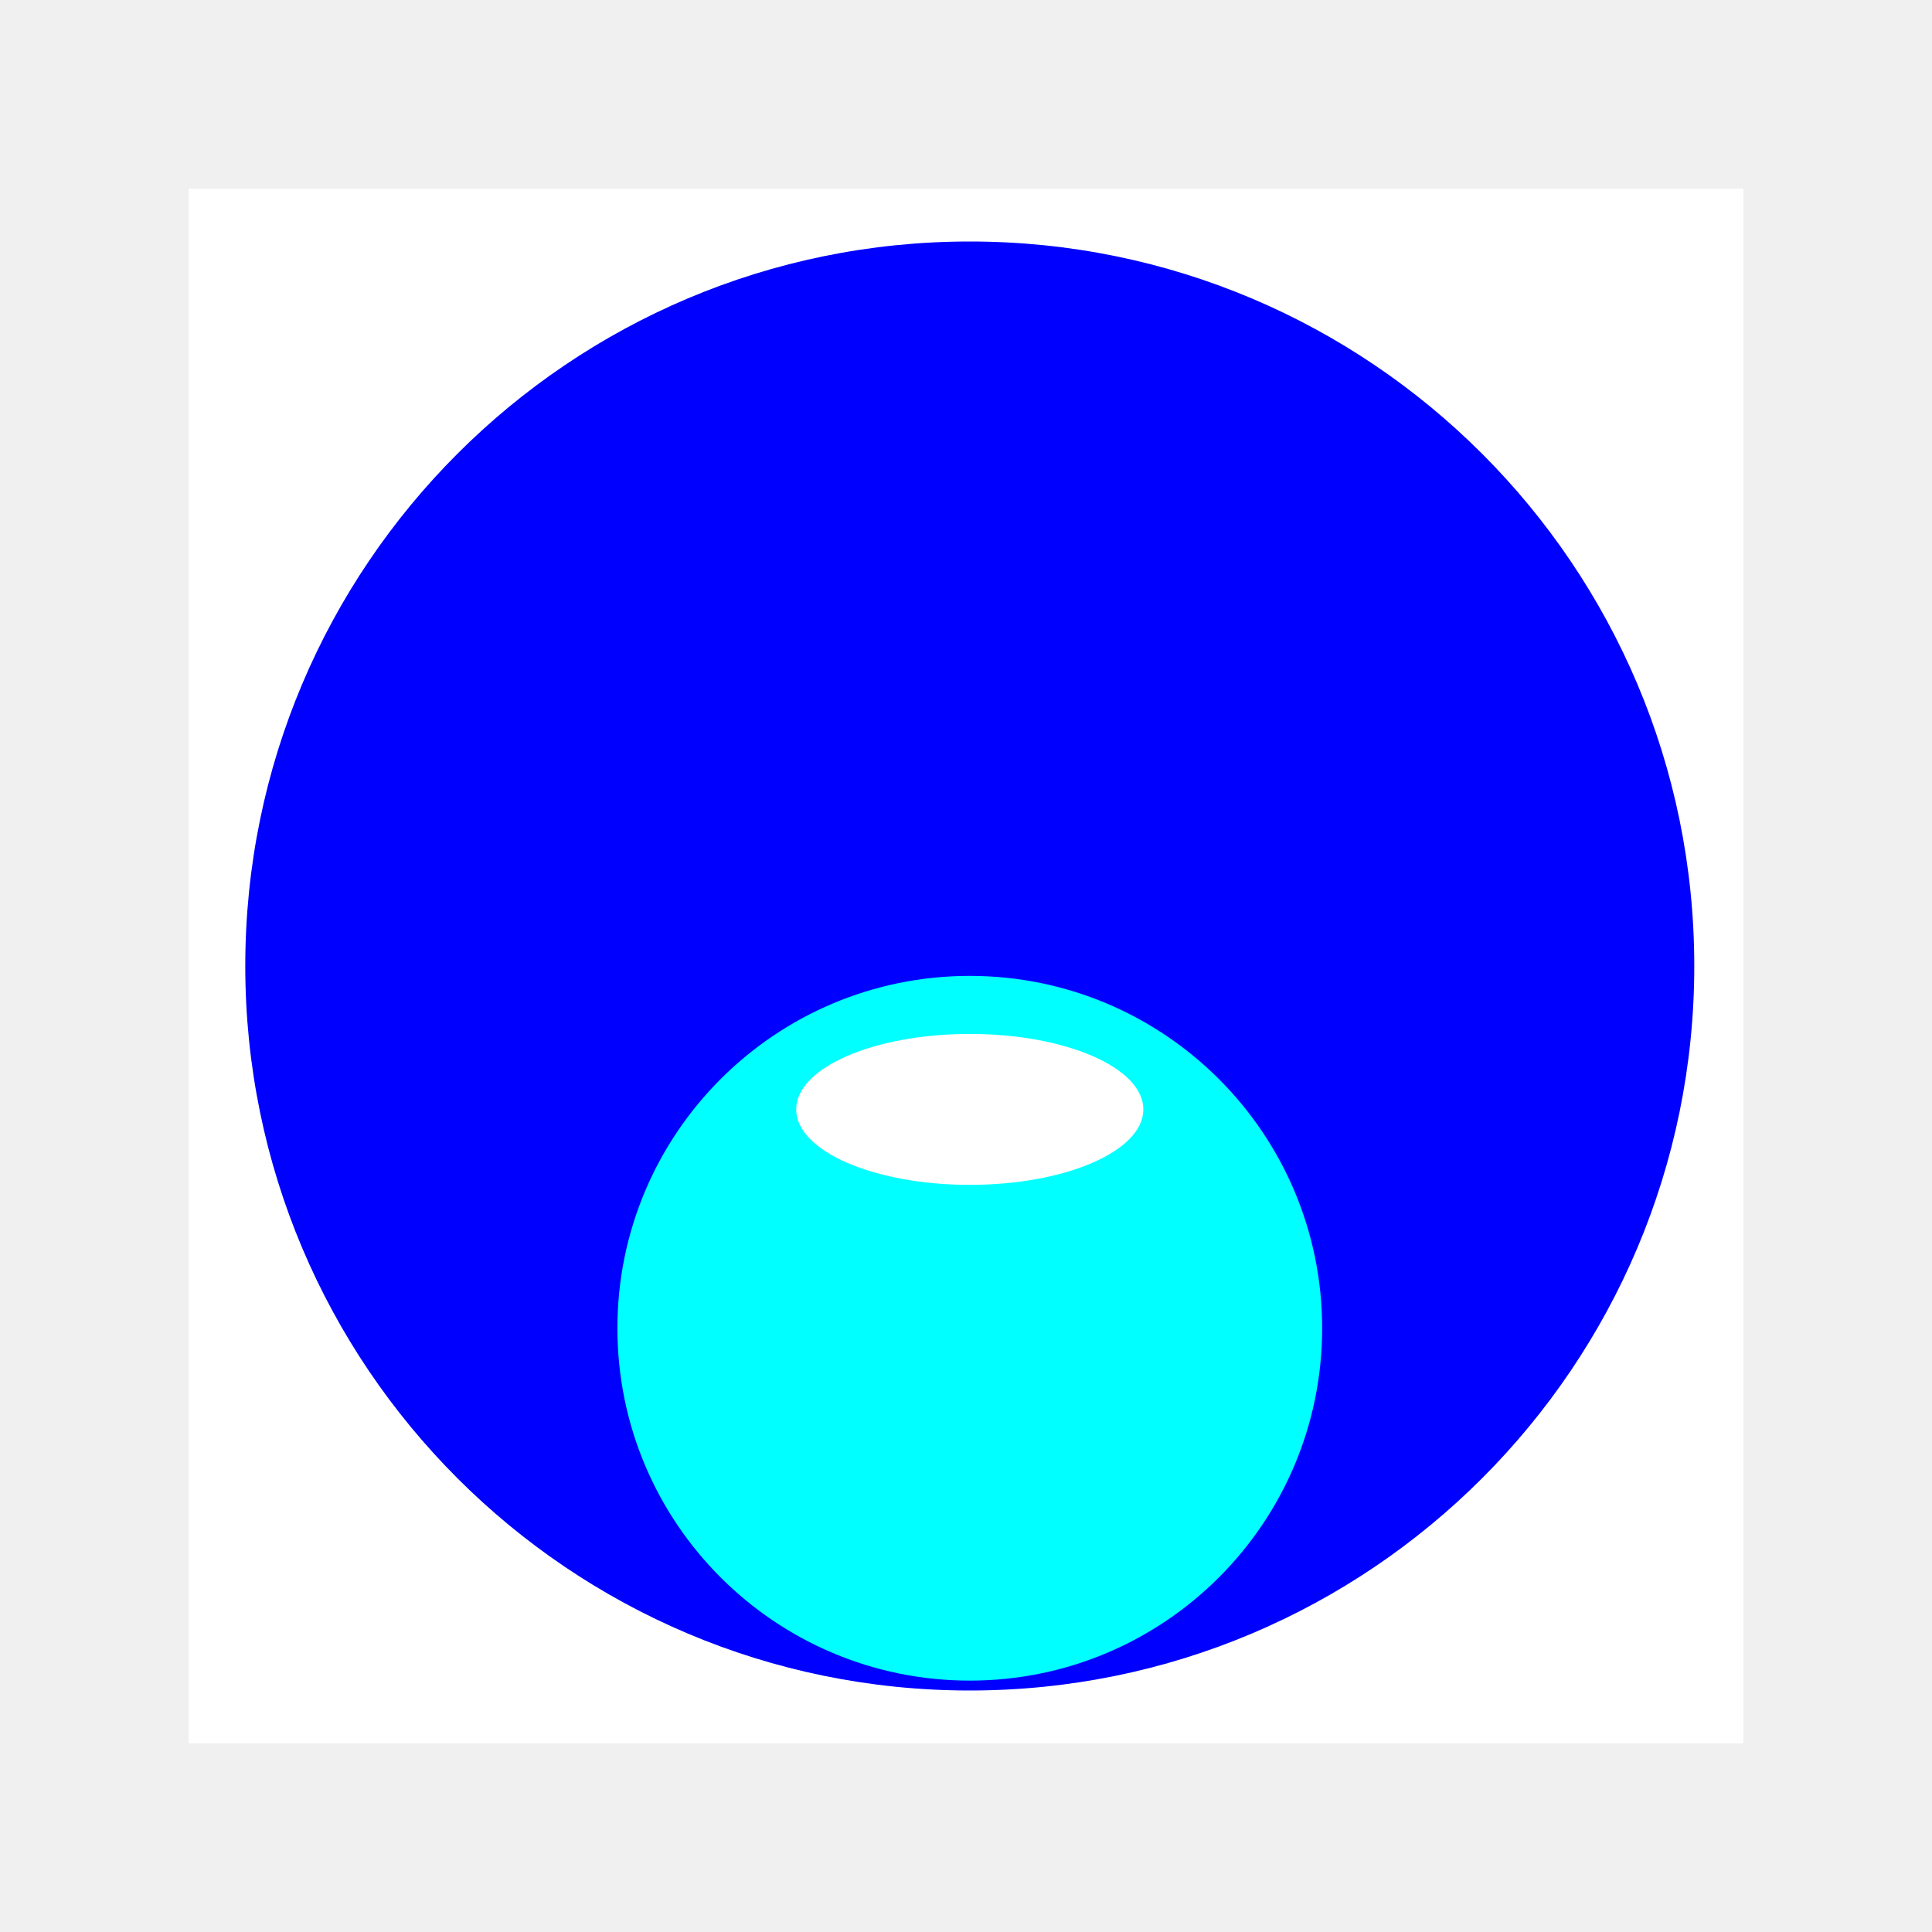
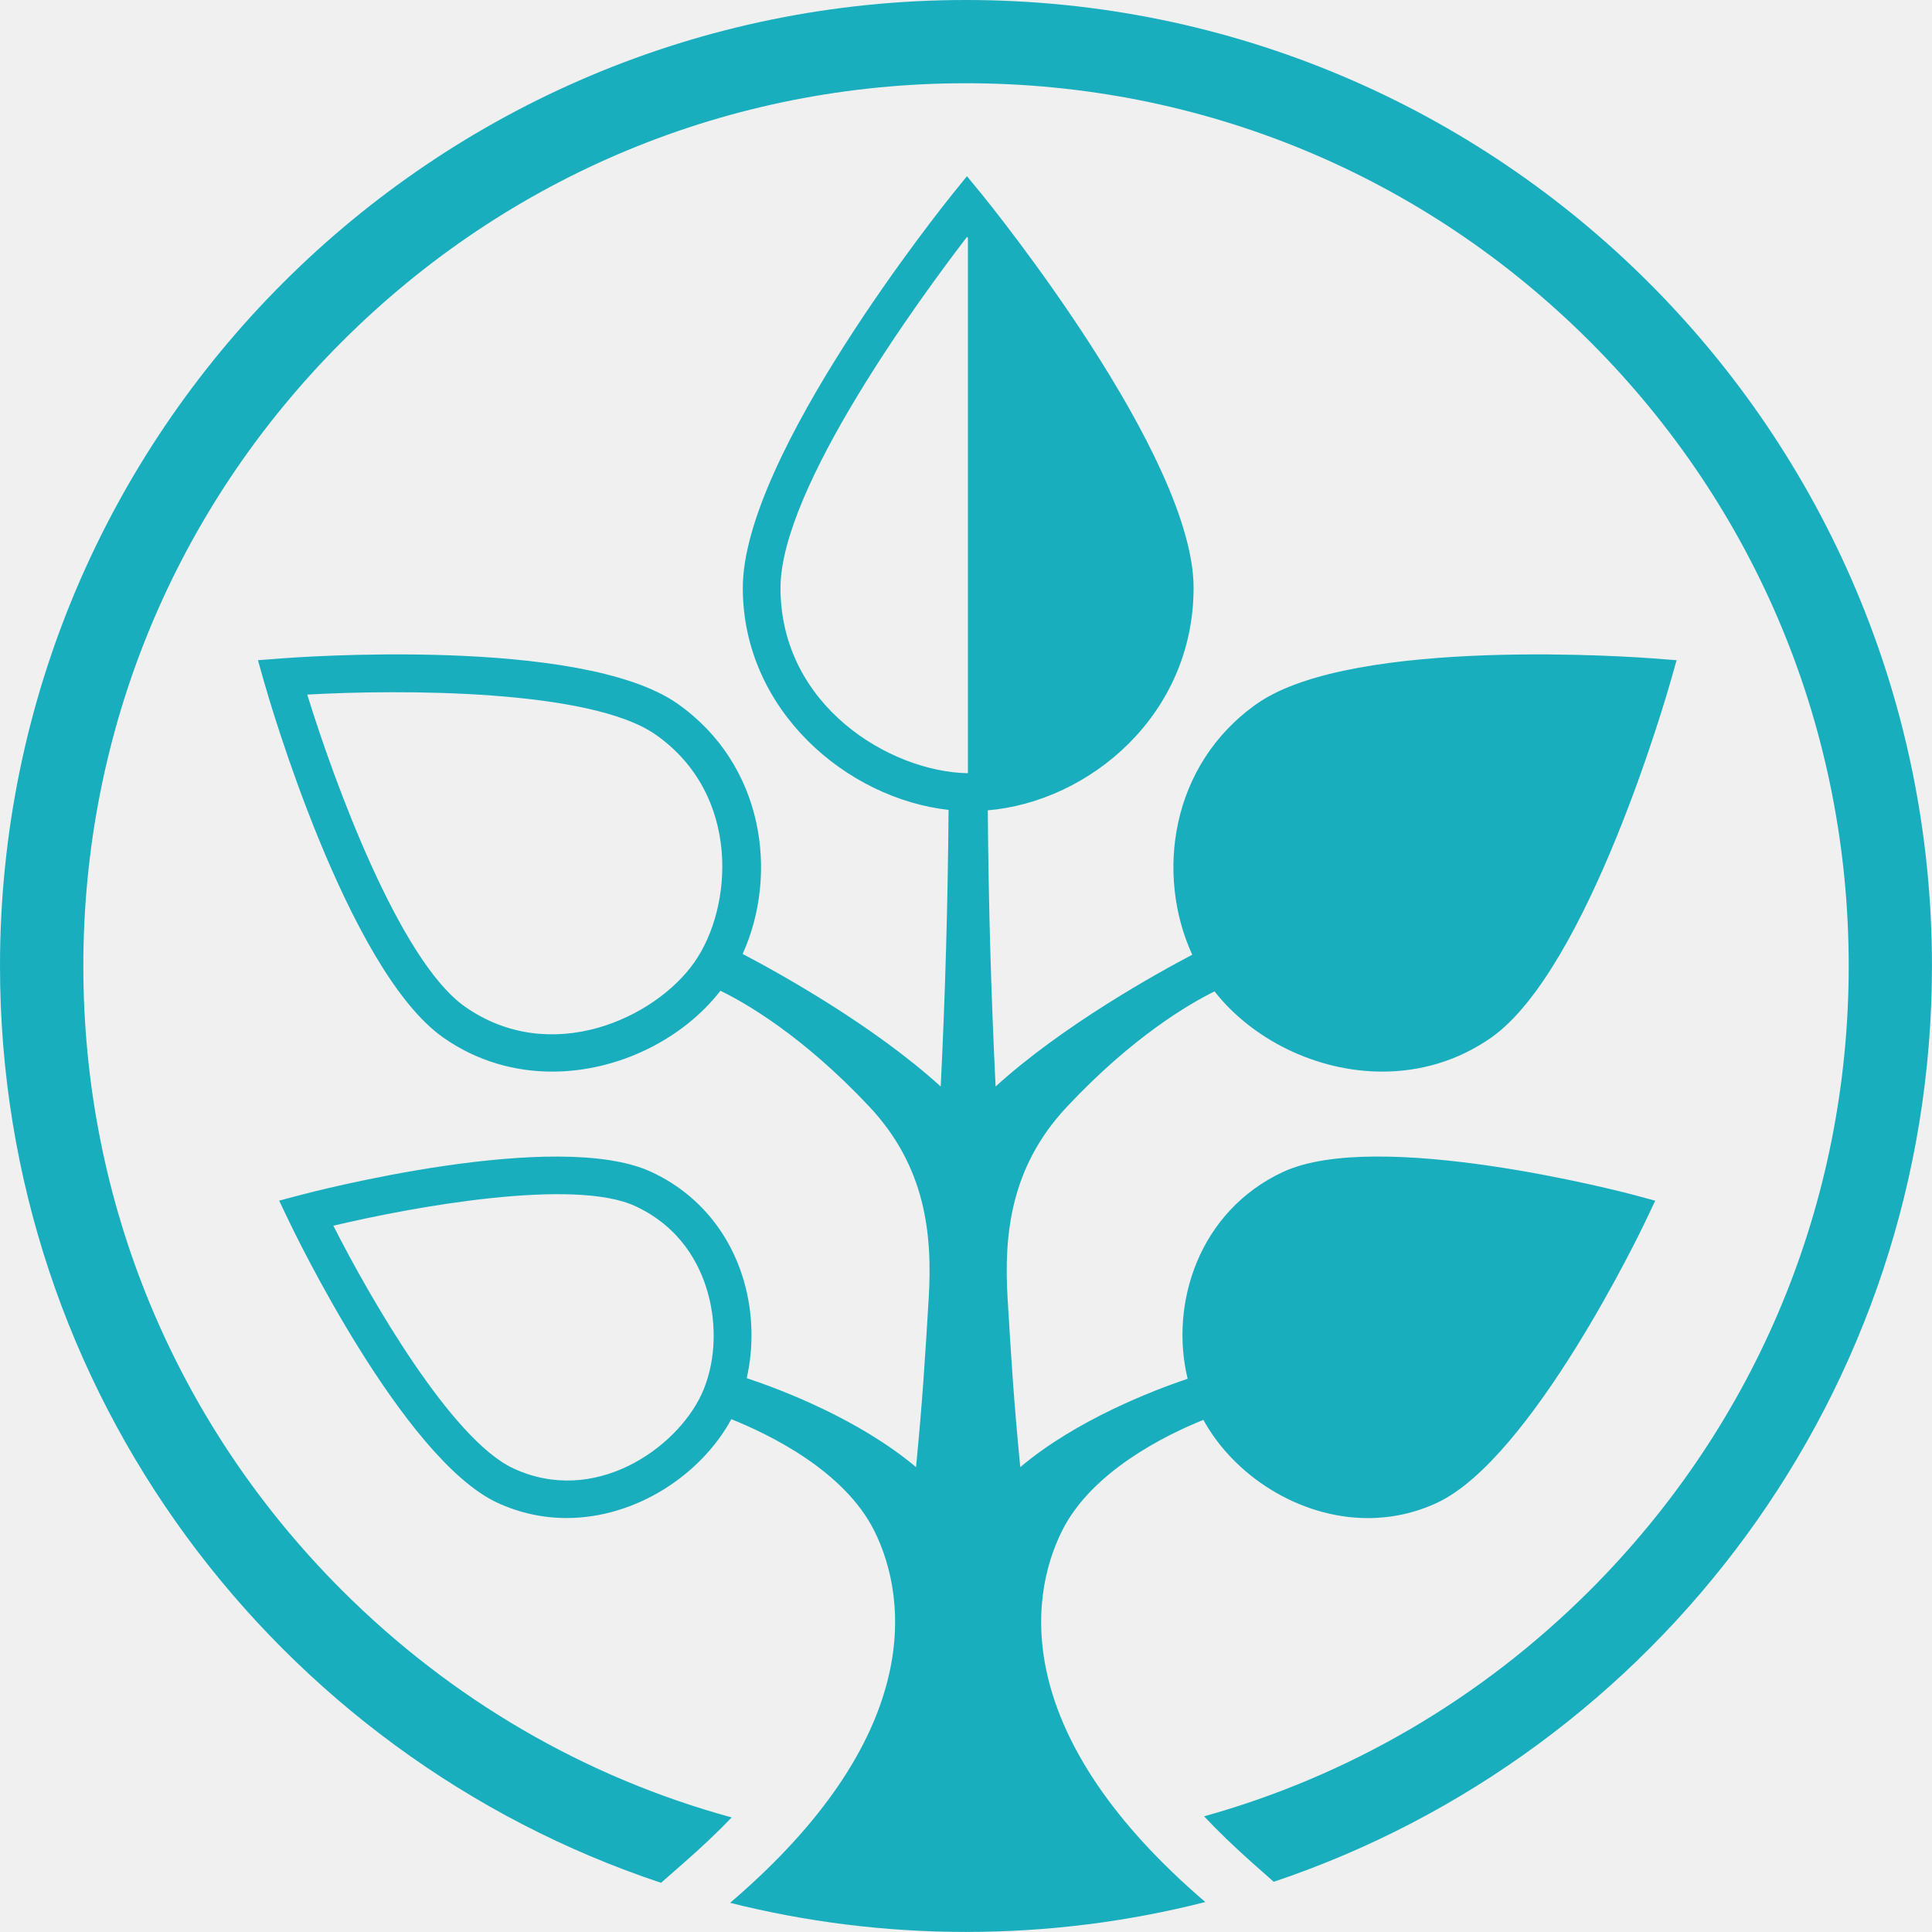
- <svg xmlns="http://www.w3.org/2000/svg" width="256" height="256">
-   <g class="layer">
-     <rect fill="#ffffff" height="206" id="svg_2" stroke="#000000" stroke-width="0" transform="matrix(1 0 0 1 0 0)" width="206" x="25" y="25" />
-     <circle cx="10050000391993284" cy="160" fill="#0000ff" id="svg_3" r="53.57" stroke="#000000" stroke-width="0" />
-     <circle cx="85" cy="287" fill="#0000ff" id="svg_4" stroke="#000000" stroke-width="0" />
-     <circle cx="128.5" cy="128" fill="#0000ff" id="svg_1" r="96" stroke="#000000" stroke-width="0" transform="matrix(1 0 0 1 0 0)" />
-     <circle cx="128.5" cy="176" fill="#00ffff" id="svg_5" r="46.69" stroke="#000000" stroke-width="0" />
-     <ellipse cx="128.5" cy="147" fill="#ffffff" id="svg_7" rx="23" ry="10" stroke="#000000" stroke-width="0" />
-   </g>
+ <svg xmlns="http://www.w3.org/2000/svg" viewBox="179.109 0 85.039 85.039" role="img" aria-label="ecoTech">
+   <path fill="#19aebe" d="m 221.628,0 c -23.480,0 -42.519,19.035 -42.519,42.519 0,18.792 12.191,34.734 29.097,40.355 l 0.988,-0.867 c 0.832,-0.726 1.527,-1.390 2.121,-2.011 -6.429,-1.757 -12.320,-5.164 -17.160,-10.003 -7.339,-7.339 -11.378,-17.093 -11.378,-27.472 0,-10.378 4.039,-20.136 11.378,-27.476 C 201.496,7.707 211.25,3.664 221.628,3.664 c 10.378,0 20.136,4.042 27.472,11.378 7.339,7.339 11.382,17.097 11.382,27.476 0,10.378 -4.042,20.132 -11.382,27.472 -4.796,4.796 -10.628,8.183 -16.992,9.957 0.601,0.640 1.308,1.324 2.152,2.074 l 0.914,0.808 c 16.839,-5.656 28.972,-21.566 28.972,-40.312 C 264.148,19.035 245.113,0 221.628,0" />
+   <path fill="#19aebe" d="m 225.859,67.375 c 1.296,-2.593 4.507,-4.187 6.218,-4.878 1.339,2.445 4.207,4.324 7.242,4.324 1.011,0 2.046,-0.210 3.046,-0.675 4.156,-1.941 8.968,-11.964 9.171,-12.390 l 0.429,-0.906 L 251,52.589 c -0.460,-0.121 -11.261,-2.945 -15.421,-1.003 -3.687,1.718 -5,5.781 -4.195,9.101 -1.570,0.531 -4.910,1.820 -7.367,3.890 -0.285,-2.929 -0.394,-4.718 -0.558,-7.437 -0.167,-2.824 0.136,-5.789 2.617,-8.429 2.882,-3.074 5.375,-4.523 6.492,-5.074 1.648,2.105 4.480,3.531 7.386,3.531 1.636,0 3.300,-0.453 4.785,-1.492 4.265,-2.984 7.742,-15.125 7.890,-15.640 l 0.277,-0.976 -1.015,-0.078 c -0.535,-0.042 -13.183,-0.996 -17.449,1.988 -3.828,2.683 -4.472,7.535 -2.855,11.054 -1.601,0.839 -5.714,3.125 -8.656,5.800 -0.195,-4 -0.312,-7.980 -0.343,-12.156 4.507,-0.390 9.058,-4.226 9.058,-9.792 0,-5.828 -8.945,-16.859 -9.324,-17.328 l -0.652,-0.792 -0.644,0.796 c -0.375,0.468 -9.222,11.496 -9.222,17.324 0,5.402 4.593,9.277 9.058,9.773 -0.035,4.183 -0.148,8.167 -0.347,12.175 -2.984,-2.714 -7.167,-5.023 -8.718,-5.835 1.593,-3.515 0.941,-8.343 -2.871,-11.019 -4.269,-2.984 -16.914,-2.031 -17.453,-1.988 l -1.011,0.078 0.277,0.976 c 0.144,0.515 3.625,12.656 7.890,15.640 1.484,1.039 3.144,1.492 4.785,1.492 2.917,0 5.761,-1.437 7.406,-3.558 1.089,0.527 3.621,1.976 6.554,5.101 2.476,2.640 2.781,5.605 2.613,8.429 -0.164,2.718 -0.273,4.507 -0.558,7.437 -2.5,-2.105 -5.917,-3.406 -7.453,-3.917 0.312,-1.355 0.281,-2.855 -0.113,-4.238 -0.621,-2.183 -2.070,-3.902 -4.078,-4.835 -4.156,-1.941 -14.960,0.882 -15.417,1.003 l -0.972,0.257 0.433,0.906 c 0.203,0.425 5.011,10.449 9.167,12.390 1.003,0.464 2.035,0.675 3.050,0.675 3.046,0 5.917,-1.894 7.253,-4.351 1.695,0.679 4.972,2.277 6.289,4.906 1.546,3.097 2.105,9.164 -6.343,16.382 3.324,0.835 6.804,1.281 10.386,1.281 3.636,0 7.164,-0.457 10.531,-1.316 C 223.753,76.519 224.312,70.468 225.859,67.375 M 209.679,42.347 c -1.734,2.480 -6.332,4.605 -10.101,1.964 -2.867,-2.007 -5.746,-9.847 -6.945,-13.738 4.082,-0.230 12.464,-0.246 15.332,1.761 3.769,2.640 3.406,7.597 1.714,10.011 m -7.980,22.285 c -2.710,-1.265 -6.289,-7.464 -7.917,-10.679 3.515,-0.835 10.585,-2.121 13.296,-0.859 2.003,0.933 2.835,2.574 3.179,3.785 0.433,1.519 0.332,3.203 -0.273,4.503 -1.117,2.386 -4.707,4.917 -8.285,3.25 M 213.464,25.875 c 0,-4.394 6.171,-12.796 8.210,-15.449 0.011,0.015 0.027,0.031 0.039,0.046 v 23.562 c -3.414,-0.058 -8.25,-2.957 -8.25,-8.160" />
</svg>
